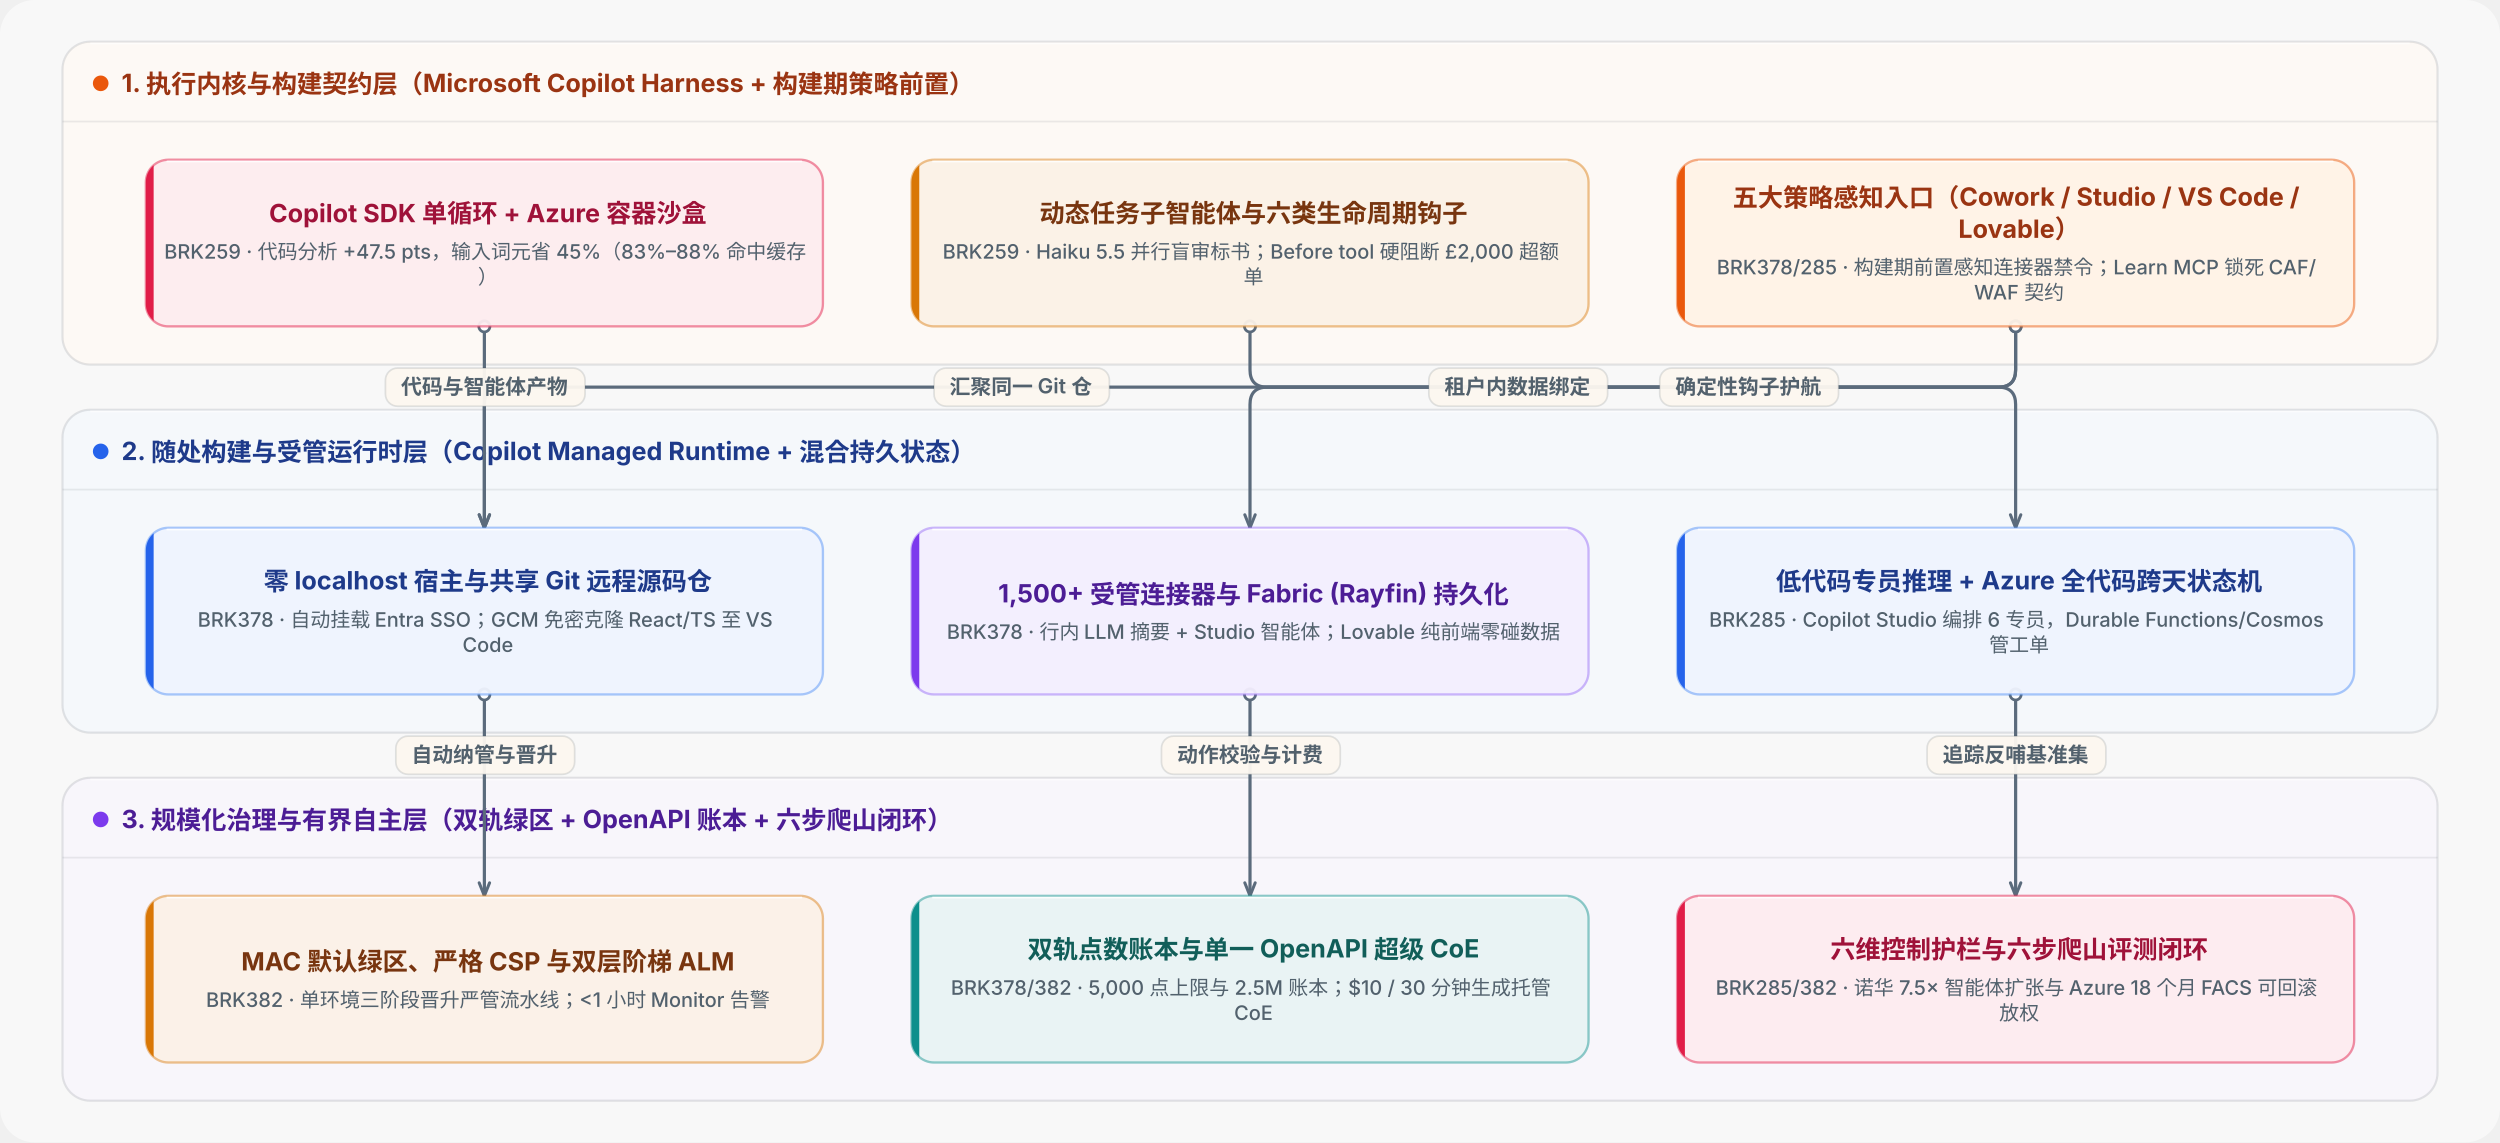
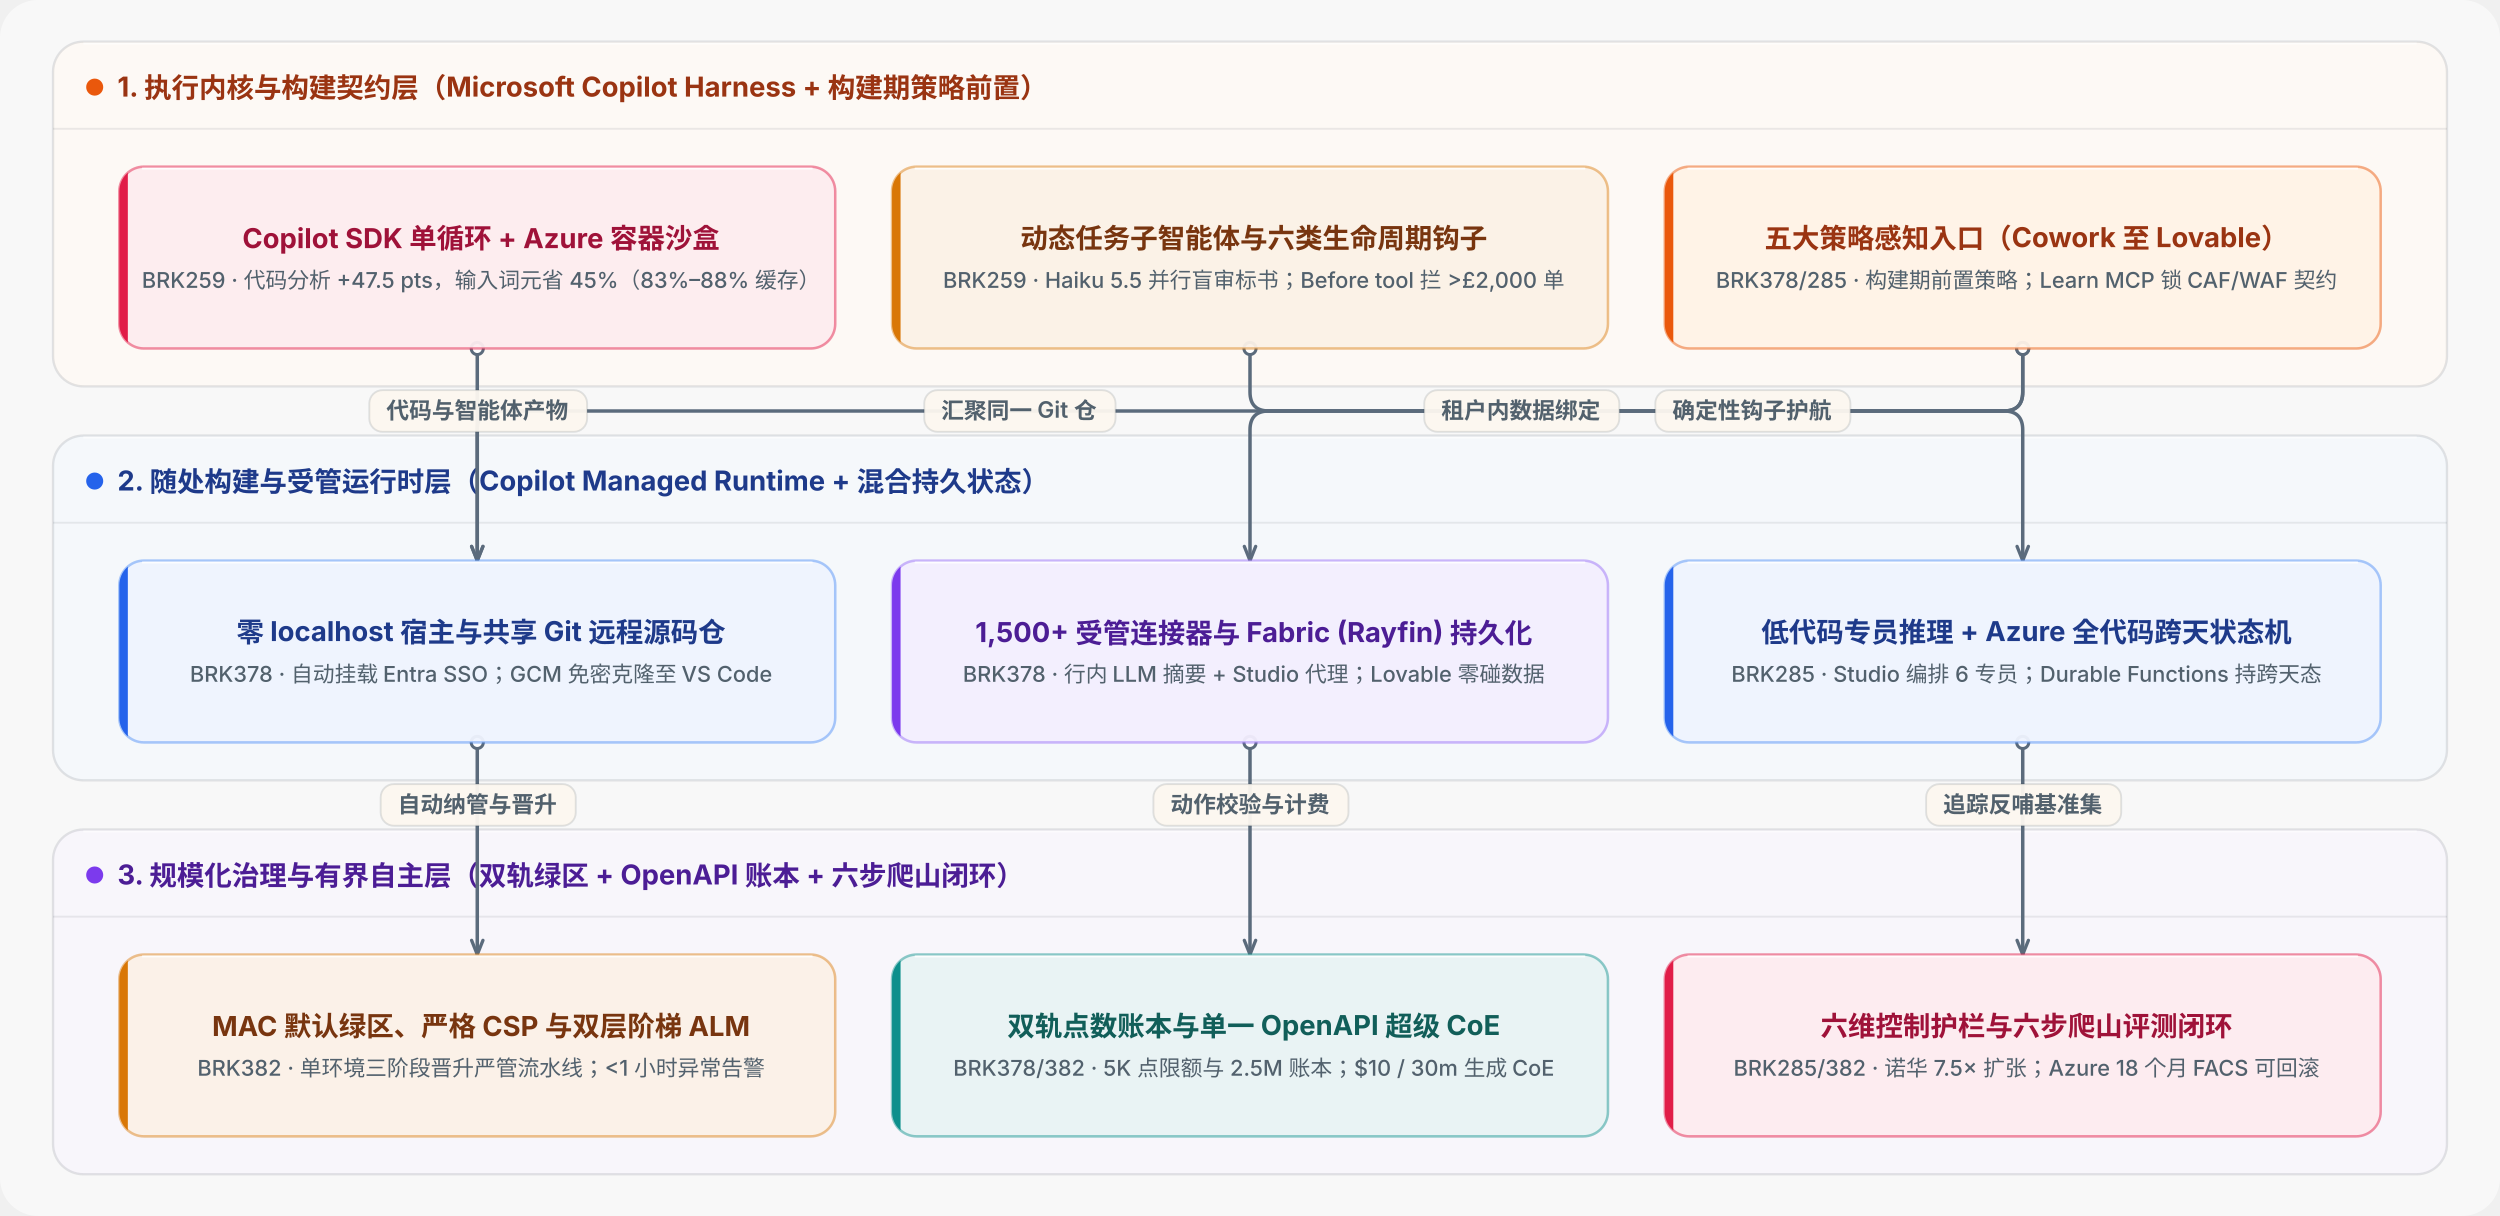
- <svg xmlns="http://www.w3.org/2000/svg" class="sr-figure-svg" viewBox="0 0 1440 658" role="img" aria-labelledby="build-to-prod-four-session-topology-zh-title build-to-prod-four-session-topology-zh-desc">
+ <svg xmlns="http://www.w3.org/2000/svg" class="sr-figure-svg" viewBox="0 0 1320 642" role="img" aria-labelledby="build-to-prod-four-session-topology-zh-title build-to-prod-four-session-topology-zh-desc">
  <style>:root{--fig-canvas-bg:#fcf8f2;--fig-group-bg-1:rgba(255,250,244,0.88);--fig-group-bg-2:rgba(244,248,252,0.88);--fig-group-bg-3:rgba(248,245,252,0.88);--fig-group-bg-4:rgba(243,250,248,0.88);--fig-group-border:rgba(23,36,48,0.12);--fig-group-divider:rgba(23,36,48,0.08);--fig-group-header-bg:rgba(23,36,48,0.03);--fig-node-bg:rgba(255,255,255,0.95);--fig-node-border:rgba(23,36,48,0.14);--fig-node-top-glow:rgba(255,255,255,0.9);--fig-text-strong:#172430;--fig-text-muted:#52616d;--fig-text-subtle:#64748b;--fig-edge-stroke:#5b6b7c;--fig-edge-muted:#8292a2;--fig-edge-label-bg:rgba(252,247,240,0.95);--fig-edge-label-border:rgba(23,36,48,0.12);--fig-port-fill:#ffffff;--fig-grid-line:rgba(23,36,48,0.09);--fig-axis-line:rgba(23,36,48,0.24);--fig-quadrant-tint:rgba(13,143,140,0.05);}@media (prefers-color-scheme: dark){:root{--fig-canvas-bg:#121820;--fig-group-bg-1:rgba(25,34,46,0.82);--fig-group-bg-2:rgba(21,30,42,0.82);--fig-group-bg-3:rgba(27,31,46,0.82);--fig-group-bg-4:rgba(20,34,39,0.82);--fig-group-border:rgba(255,255,255,0.11);--fig-group-divider:rgba(255,255,255,0.07);--fig-group-header-bg:rgba(255,255,255,0.03);--fig-node-bg:rgba(28,38,50,0.92);--fig-node-border:rgba(255,255,255,0.14);--fig-node-top-glow:rgba(255,255,255,0.18);--fig-text-strong:#f1f5f9;--fig-text-muted:#cbd5e1;--fig-text-subtle:#94a3b8;--fig-edge-stroke:#94a3b8;--fig-edge-muted:#64748b;--fig-edge-label-bg:rgba(15,21,29,0.94);--fig-edge-label-border:rgba(255,255,255,0.14);--fig-port-fill:#0f172a;--fig-grid-line:rgba(255,255,255,0.08);--fig-axis-line:rgba(255,255,255,0.24);--fig-quadrant-tint:rgba(45,212,191,0.07);--fig-role-accent-fill:rgba(255,122,0,0.15);--fig-role-accent-stroke:rgba(251,146,60,0.52);--fig-role-accent-bar:#fb923c;--fig-role-accent-text:#fed7aa;--fig-role-teal-fill:rgba(20,184,166,0.15);--fig-role-teal-stroke:rgba(45,212,191,0.5);--fig-role-teal-bar:#2dd4bf;--fig-role-teal-text:#99f6e4;--fig-role-blue-fill:rgba(59,130,246,0.15);--fig-role-blue-stroke:rgba(96,165,250,0.48);--fig-role-blue-bar:#60a5fa;--fig-role-blue-text:#bfdbfe;--fig-role-violet-fill:rgba(139,92,246,0.16);--fig-role-violet-stroke:rgba(167,139,250,0.48);--fig-role-violet-bar:#a78bfa;--fig-role-violet-text:#ddd6fe;--fig-role-amber-fill:rgba(245,158,11,0.15);--fig-role-amber-stroke:rgba(251,191,36,0.48);--fig-role-amber-bar:#fbbf24;--fig-role-amber-text:#fde68a;--fig-role-rose-fill:rgba(244,63,94,0.16);--fig-role-rose-stroke:rgba(251,113,133,0.54);--fig-role-rose-bar:#fb7185;--fig-role-rose-text:#fecdd3;--fig-role-slate-fill:rgba(148,163,184,0.12);--fig-role-slate-stroke:rgba(148,163,184,0.38);--fig-role-slate-bar:#94a3b8;--fig-role-slate-text:#e2e8f0;--fig-series-1:#fb923c;--fig-series-2:#2dd4bf;--fig-series-3:#60a5fa;--fig-series-4:#a78bfa;--fig-series-5:#fbbf24;--fig-series-6:#fb7185;}}</style>
  <defs>
    <marker id="build-to-prod-four-session-topology-zh-arrow" markerWidth="10" markerHeight="10" refX="8.5" refY="4" orient="auto" markerUnits="userSpaceOnUse">
      <path d="M1,1 L8.5,4 L1,7" fill="none" stroke="var(--fig-edge-stroke, #5b6b7c)" stroke-width="1.75" stroke-linecap="round" stroke-linejoin="round" />
    </marker>
  </defs>
  <rect width="100%" height="100%" rx="20" fill="var(--fig-canvas-bg, rgba(255, 255, 255, 0.56))" />
  <g data-group-id="build-harness-plane">
-     <rect x="36" y="24" width="1368" height="186" rx="16" fill="var(--fig-group-bg-1, rgba(255, 250, 244, 0.72))" stroke="var(--fig-group-border, rgba(23, 36, 48, 0.11))" stroke-width="1.25" />
-     <path d="M 52 25 H 1388" stroke="var(--fig-node-top-glow, rgba(255,255,255,0.6))" stroke-width="1" />
-     <line x1="36" y1="70" x2="1404" y2="70" stroke="var(--fig-group-divider, rgba(23,36,48,0.08))" stroke-width="1" />
-     <circle cx="58" cy="48" r="4.5" fill="var(--fig-role-accent-bar, #ea580c)" />
-     <text x="70" y="53" font-family="Space Grotesk, Noto Sans SC, -apple-system, BlinkMacSystemFont, sans-serif" font-size="14.5" font-weight="700" fill="var(--fig-role-accent-text, #9a3412)">1. 执行内核与构建契约层（Microsoft Copilot Harness + 构建期策略前置）</text>
+     <rect x="28" y="22" width="1264" height="182" rx="16" fill="var(--fig-group-bg-1, rgba(255, 250, 244, 0.72))" stroke="var(--fig-group-border, rgba(23, 36, 48, 0.11))" stroke-width="1.25" />
+     <path d="M 44 23 H 1276" stroke="var(--fig-node-top-glow, rgba(255,255,255,0.6))" stroke-width="1" />
+     <line x1="28" y1="68" x2="1292" y2="68" stroke="var(--fig-group-divider, rgba(23,36,48,0.08))" stroke-width="1" />
+     <circle cx="50" cy="46" r="4.5" fill="var(--fig-role-accent-bar, #ea580c)" />
+     <text x="62" y="51" font-family="Space Grotesk, Noto Sans SC, -apple-system, BlinkMacSystemFont, sans-serif" font-size="14.5" font-weight="700" fill="var(--fig-role-accent-text, #9a3412)">1. 执行内核与构建契约层（Microsoft Copilot Harness + 构建期策略前置）</text>
  </g>
  <g data-group-id="host-cmr-plane">
-     <rect x="36" y="236" width="1368" height="186" rx="16" fill="var(--fig-group-bg-2, rgba(244, 248, 252, 0.72))" stroke="var(--fig-group-border, rgba(23, 36, 48, 0.11))" stroke-width="1.25" />
-     <path d="M 52 237 H 1388" stroke="var(--fig-node-top-glow, rgba(255,255,255,0.6))" stroke-width="1" />
-     <line x1="36" y1="282" x2="1404" y2="282" stroke="var(--fig-group-divider, rgba(23,36,48,0.08))" stroke-width="1" />
-     <circle cx="58" cy="260" r="4.5" fill="var(--fig-role-blue-bar, #2563eb)" />
-     <text x="70" y="265" font-family="Space Grotesk, Noto Sans SC, -apple-system, BlinkMacSystemFont, sans-serif" font-size="14.5" font-weight="700" fill="var(--fig-role-blue-text, #1e3a8a)">2. 随处构建与受管运行时层（Copilot Managed Runtime + 混合持久状态）</text>
+     <rect x="28" y="230" width="1264" height="182" rx="16" fill="var(--fig-group-bg-2, rgba(244, 248, 252, 0.72))" stroke="var(--fig-group-border, rgba(23, 36, 48, 0.11))" stroke-width="1.25" />
+     <path d="M 44 231 H 1276" stroke="var(--fig-node-top-glow, rgba(255,255,255,0.6))" stroke-width="1" />
+     <line x1="28" y1="276" x2="1292" y2="276" stroke="var(--fig-group-divider, rgba(23,36,48,0.08))" stroke-width="1" />
+     <circle cx="50" cy="254" r="4.5" fill="var(--fig-role-blue-bar, #2563eb)" />
+     <text x="62" y="259" font-family="Space Grotesk, Noto Sans SC, -apple-system, BlinkMacSystemFont, sans-serif" font-size="14.5" font-weight="700" fill="var(--fig-role-blue-text, #1e3a8a)">2. 随处构建与受管运行时层（Copilot Managed Runtime + 混合持久状态）</text>
  </g>
  <g data-group-id="scale-govern-plane">
-     <rect x="36" y="448" width="1368" height="186" rx="16" fill="var(--fig-group-bg-3, rgba(248, 245, 252, 0.72))" stroke="var(--fig-group-border, rgba(23, 36, 48, 0.11))" stroke-width="1.25" />
-     <path d="M 52 449 H 1388" stroke="var(--fig-node-top-glow, rgba(255,255,255,0.6))" stroke-width="1" />
-     <line x1="36" y1="494" x2="1404" y2="494" stroke="var(--fig-group-divider, rgba(23,36,48,0.08))" stroke-width="1" />
-     <circle cx="58" cy="472" r="4.5" fill="var(--fig-role-violet-bar, #7c3aed)" />
-     <text x="70" y="477" font-family="Space Grotesk, Noto Sans SC, -apple-system, BlinkMacSystemFont, sans-serif" font-size="14.5" font-weight="700" fill="var(--fig-role-violet-text, #4c1d95)">3. 规模化治理与有界自主层（双轨绿区 + OpenAPI 账本 + 六步爬山闭环）</text>
+     <rect x="28" y="438" width="1264" height="182" rx="16" fill="var(--fig-group-bg-3, rgba(248, 245, 252, 0.72))" stroke="var(--fig-group-border, rgba(23, 36, 48, 0.11))" stroke-width="1.25" />
+     <path d="M 44 439 H 1276" stroke="var(--fig-node-top-glow, rgba(255,255,255,0.6))" stroke-width="1" />
+     <line x1="28" y1="484" x2="1292" y2="484" stroke="var(--fig-group-divider, rgba(23,36,48,0.08))" stroke-width="1" />
+     <circle cx="50" cy="462" r="4.5" fill="var(--fig-role-violet-bar, #7c3aed)" />
+     <text x="62" y="467" font-family="Space Grotesk, Noto Sans SC, -apple-system, BlinkMacSystemFont, sans-serif" font-size="14.5" font-weight="700" fill="var(--fig-role-violet-text, #4c1d95)">3. 规模化治理与有界自主层（双轨绿区 + OpenAPI 账本 + 六步爬山闭环）</text>
  </g>
  <g data-edge-id="edge-1">
-     <path d="M 279 188 L 279 304" fill="none" stroke="var(--fig-edge-stroke, #5b6b7c)" stroke-width="1.85" stroke-linecap="round" stroke-linejoin="round" marker-end="url(#build-to-prod-four-session-topology-zh-arrow)" />
-     <circle cx="279" cy="188" r="3.2" fill="var(--fig-port-fill, #ffffff)" stroke="var(--fig-edge-stroke, #5b6b7c)" stroke-width="1.6" />
+     <path d="M 252 184 L 252 296" fill="none" stroke="var(--fig-edge-stroke, #5b6b7c)" stroke-width="1.85" stroke-linecap="round" stroke-linejoin="round" marker-end="url(#build-to-prod-four-session-topology-zh-arrow)" />
+     <circle cx="252" cy="184" r="3.2" fill="var(--fig-port-fill, #ffffff)" stroke="var(--fig-edge-stroke, #5b6b7c)" stroke-width="1.6" />
  </g>
  <g data-edge-id="edge-2">
-     <path d="M 720 188 L 720 213 Q 720 223 730 223 L 1151 223 Q 1161 223 1161 233 L 1161 304" fill="none" stroke="var(--fig-edge-stroke, #5b6b7c)" stroke-width="1.85" stroke-linecap="round" stroke-linejoin="round" marker-end="url(#build-to-prod-four-session-topology-zh-arrow)" />
-     <circle cx="720" cy="188" r="3.2" fill="var(--fig-port-fill, #ffffff)" stroke="var(--fig-edge-stroke, #5b6b7c)" stroke-width="1.6" />
+     <path d="M 660 184 L 660 207 Q 660 217 670 217 L 1058 217 Q 1068 217 1068 227 L 1068 296" fill="none" stroke="var(--fig-edge-stroke, #5b6b7c)" stroke-width="1.85" stroke-linecap="round" stroke-linejoin="round" marker-end="url(#build-to-prod-four-session-topology-zh-arrow)" />
+     <circle cx="660" cy="184" r="3.2" fill="var(--fig-port-fill, #ffffff)" stroke="var(--fig-edge-stroke, #5b6b7c)" stroke-width="1.6" />
  </g>
  <g data-edge-id="edge-3">
-     <path d="M 1161 188 L 1161 213 Q 1161 223 1151 223 L 289 223 Q 279 223 279 233 L 279 304" fill="none" stroke="var(--fig-edge-stroke, #5b6b7c)" stroke-width="1.85" stroke-linecap="round" stroke-linejoin="round" marker-end="url(#build-to-prod-four-session-topology-zh-arrow)" />
-     <circle cx="1161" cy="188" r="3.2" fill="var(--fig-port-fill, #ffffff)" stroke="var(--fig-edge-stroke, #5b6b7c)" stroke-width="1.6" />
+     <path d="M 1068 184 L 1068 207 Q 1068 217 1058 217 L 262 217 Q 252 217 252 227 L 252 296" fill="none" stroke="var(--fig-edge-stroke, #5b6b7c)" stroke-width="1.85" stroke-linecap="round" stroke-linejoin="round" marker-end="url(#build-to-prod-four-session-topology-zh-arrow)" />
+     <circle cx="1068" cy="184" r="3.2" fill="var(--fig-port-fill, #ffffff)" stroke="var(--fig-edge-stroke, #5b6b7c)" stroke-width="1.6" />
  </g>
  <g data-edge-id="edge-4">
-     <path d="M 1161 188 L 1161 213 Q 1161 223 1151 223 L 730 223 Q 720 223 720 233 L 720 304" fill="none" stroke="var(--fig-edge-stroke, #5b6b7c)" stroke-width="1.85" stroke-linecap="round" stroke-linejoin="round" marker-end="url(#build-to-prod-four-session-topology-zh-arrow)" />
-     <circle cx="1161" cy="188" r="3.2" fill="var(--fig-port-fill, #ffffff)" stroke="var(--fig-edge-stroke, #5b6b7c)" stroke-width="1.6" />
+     <path d="M 1068 184 L 1068 207 Q 1068 217 1058 217 L 670 217 Q 660 217 660 227 L 660 296" fill="none" stroke="var(--fig-edge-stroke, #5b6b7c)" stroke-width="1.85" stroke-linecap="round" stroke-linejoin="round" marker-end="url(#build-to-prod-four-session-topology-zh-arrow)" />
+     <circle cx="1068" cy="184" r="3.2" fill="var(--fig-port-fill, #ffffff)" stroke="var(--fig-edge-stroke, #5b6b7c)" stroke-width="1.6" />
  </g>
  <g data-edge-id="edge-5">
-     <path d="M 279 400 L 279 516" fill="none" stroke="var(--fig-edge-stroke, #5b6b7c)" stroke-width="1.85" stroke-linecap="round" stroke-linejoin="round" marker-end="url(#build-to-prod-four-session-topology-zh-arrow)" />
-     <circle cx="279" cy="400" r="3.2" fill="var(--fig-port-fill, #ffffff)" stroke="var(--fig-edge-stroke, #5b6b7c)" stroke-width="1.6" />
+     <path d="M 252 392 L 252 504" fill="none" stroke="var(--fig-edge-stroke, #5b6b7c)" stroke-width="1.85" stroke-linecap="round" stroke-linejoin="round" marker-end="url(#build-to-prod-four-session-topology-zh-arrow)" />
+     <circle cx="252" cy="392" r="3.2" fill="var(--fig-port-fill, #ffffff)" stroke="var(--fig-edge-stroke, #5b6b7c)" stroke-width="1.6" />
  </g>
  <g data-edge-id="edge-6">
-     <path d="M 720 400 L 720 516" fill="none" stroke="var(--fig-edge-stroke, #5b6b7c)" stroke-width="1.85" stroke-linecap="round" stroke-linejoin="round" marker-end="url(#build-to-prod-four-session-topology-zh-arrow)" />
-     <circle cx="720" cy="400" r="3.2" fill="var(--fig-port-fill, #ffffff)" stroke="var(--fig-edge-stroke, #5b6b7c)" stroke-width="1.6" />
+     <path d="M 660 392 L 660 504" fill="none" stroke="var(--fig-edge-stroke, #5b6b7c)" stroke-width="1.85" stroke-linecap="round" stroke-linejoin="round" marker-end="url(#build-to-prod-four-session-topology-zh-arrow)" />
+     <circle cx="660" cy="392" r="3.2" fill="var(--fig-port-fill, #ffffff)" stroke="var(--fig-edge-stroke, #5b6b7c)" stroke-width="1.6" />
  </g>
  <g data-edge-id="edge-7">
-     <path d="M 1161 400 L 1161 516" fill="none" stroke="var(--fig-edge-stroke, #5b6b7c)" stroke-width="1.85" stroke-linecap="round" stroke-linejoin="round" marker-end="url(#build-to-prod-four-session-topology-zh-arrow)" />
-     <circle cx="1161" cy="400" r="3.2" fill="var(--fig-port-fill, #ffffff)" stroke="var(--fig-edge-stroke, #5b6b7c)" stroke-width="1.6" />
+     <path d="M 1068 392 L 1068 504" fill="none" stroke="var(--fig-edge-stroke, #5b6b7c)" stroke-width="1.85" stroke-linecap="round" stroke-linejoin="round" marker-end="url(#build-to-prod-four-session-topology-zh-arrow)" />
+     <circle cx="1068" cy="392" r="3.2" fill="var(--fig-port-fill, #ffffff)" stroke="var(--fig-edge-stroke, #5b6b7c)" stroke-width="1.6" />
  </g>
  <g data-node-id="copilot-sdk-sandbox">
    <defs>
      <clipPath id="build-to-prod-four-session-topology-zh-clip-copilot-sdk-sandbox">
-         <rect x="84" y="92" width="390" height="96" rx="13" />
-       </clipPath>
-     </defs>
-     <rect x="84" y="92" width="390" height="96" rx="13" fill="var(--fig-node-bg, rgba(255,255,255,0.94))" />
-     <rect x="84" y="92" width="390" height="96" rx="13" fill="var(--fig-role-rose-fill, rgba(225, 29, 72, 0.08))" stroke="var(--fig-role-rose-stroke, rgba(225, 29, 72, 0.48))" stroke-width="1.35" />
-     <rect x="84" y="92" width="4.5" height="96" fill="var(--fig-role-rose-bar, #e11d48)" clip-path="url(#build-to-prod-four-session-topology-zh-clip-copilot-sdk-sandbox)" />
-     <line x1="96" y1="93" x2="462" y2="93" stroke="var(--fig-node-top-glow, rgba(255,255,255,0.85))" stroke-width="1" />
-     <text x="281" font-family="Space Grotesk, Noto Sans SC, -apple-system, BlinkMacSystemFont, sans-serif" text-anchor="middle" font-size="14.5" font-weight="700" fill="var(--fig-role-rose-text, #9f1239)">
-       <tspan x="281" y="128">Copilot SDK 单循环 + Azure 容器沙盒</tspan>
-     </text>
-     <text x="281" font-family="Space Grotesk, Noto Sans SC, -apple-system, BlinkMacSystemFont, sans-serif" text-anchor="middle" font-size="11.5" font-weight="500" fill="var(--fig-text-muted, #52616d)">
-       <tspan x="281" y="149">BRK259 · 代码分析 +47.5 pts，输入词元省 45%（83%–88% 命中缓存</tspan>
-       <tspan x="281" y="163.5">）</tspan>
+         <rect x="63" y="88" width="378" height="96" rx="13" />
+       </clipPath>
+     </defs>
+     <rect x="63" y="88" width="378" height="96" rx="13" fill="var(--fig-node-bg, rgba(255,255,255,0.94))" />
+     <rect x="63" y="88" width="378" height="96" rx="13" fill="var(--fig-role-rose-fill, rgba(225, 29, 72, 0.08))" stroke="var(--fig-role-rose-stroke, rgba(225, 29, 72, 0.48))" stroke-width="1.35" />
+     <rect x="63" y="88" width="4.5" height="96" fill="var(--fig-role-rose-bar, #e11d48)" clip-path="url(#build-to-prod-four-session-topology-zh-clip-copilot-sdk-sandbox)" />
+     <line x1="75" y1="89" x2="429" y2="89" stroke="var(--fig-node-top-glow, rgba(255,255,255,0.85))" stroke-width="1" />
+     <text x="254" font-family="Space Grotesk, Noto Sans SC, -apple-system, BlinkMacSystemFont, sans-serif" text-anchor="middle" font-size="14.5" font-weight="700" fill="var(--fig-role-rose-text, #9f1239)">
+       <tspan x="254" y="131">Copilot SDK 单循环 + Azure 容器沙盒</tspan>
+     </text>
+     <text x="254" font-family="Space Grotesk, Noto Sans SC, -apple-system, BlinkMacSystemFont, sans-serif" text-anchor="middle" font-size="11.5" font-weight="500" fill="var(--fig-text-muted, #52616d)">
+       <tspan x="254" y="152">BRK259 · 代码分析 +47.5 pts，输入词元省 45%（83%–88% 缓存）</tspan>
    </text>
  </g>
  <g data-node-id="subagents-hooks">
    <defs>
      <clipPath id="build-to-prod-four-session-topology-zh-clip-subagents-hooks">
-         <rect x="525" y="92" width="390" height="96" rx="13" />
-       </clipPath>
-     </defs>
-     <rect x="525" y="92" width="390" height="96" rx="13" fill="var(--fig-node-bg, rgba(255,255,255,0.94))" />
-     <rect x="525" y="92" width="390" height="96" rx="13" fill="var(--fig-role-amber-fill, rgba(217, 119, 6, 0.09))" stroke="var(--fig-role-amber-stroke, rgba(217, 119, 6, 0.44))" stroke-width="1.35" />
-     <rect x="525" y="92" width="4.5" height="96" fill="var(--fig-role-amber-bar, #d97706)" clip-path="url(#build-to-prod-four-session-topology-zh-clip-subagents-hooks)" />
-     <line x1="537" y1="93" x2="903" y2="93" stroke="var(--fig-node-top-glow, rgba(255,255,255,0.85))" stroke-width="1" />
-     <text x="722" font-family="Space Grotesk, Noto Sans SC, -apple-system, BlinkMacSystemFont, sans-serif" text-anchor="middle" font-size="14.5" font-weight="700" fill="var(--fig-role-amber-text, #78350f)">
-       <tspan x="722" y="128">动态任务子智能体与六类生命周期钩子</tspan>
-     </text>
-     <text x="722" font-family="Space Grotesk, Noto Sans SC, -apple-system, BlinkMacSystemFont, sans-serif" text-anchor="middle" font-size="11.5" font-weight="500" fill="var(--fig-text-muted, #52616d)">
-       <tspan x="722" y="149">BRK259 · Haiku 5.5 并行盲审标书；Before tool 硬阻断 £2,000 超额</tspan>
-       <tspan x="722" y="163.5">单</tspan>
+         <rect x="471" y="88" width="378" height="96" rx="13" />
+       </clipPath>
+     </defs>
+     <rect x="471" y="88" width="378" height="96" rx="13" fill="var(--fig-node-bg, rgba(255,255,255,0.94))" />
+     <rect x="471" y="88" width="378" height="96" rx="13" fill="var(--fig-role-amber-fill, rgba(217, 119, 6, 0.09))" stroke="var(--fig-role-amber-stroke, rgba(217, 119, 6, 0.44))" stroke-width="1.35" />
+     <rect x="471" y="88" width="4.5" height="96" fill="var(--fig-role-amber-bar, #d97706)" clip-path="url(#build-to-prod-four-session-topology-zh-clip-subagents-hooks)" />
+     <line x1="483" y1="89" x2="837" y2="89" stroke="var(--fig-node-top-glow, rgba(255,255,255,0.85))" stroke-width="1" />
+     <text x="662" font-family="Space Grotesk, Noto Sans SC, -apple-system, BlinkMacSystemFont, sans-serif" text-anchor="middle" font-size="14.5" font-weight="700" fill="var(--fig-role-amber-text, #78350f)">
+       <tspan x="662" y="131">动态任务子智能体与六类生命周期钩子</tspan>
+     </text>
+     <text x="662" font-family="Space Grotesk, Noto Sans SC, -apple-system, BlinkMacSystemFont, sans-serif" text-anchor="middle" font-size="11.5" font-weight="500" fill="var(--fig-text-muted, #52616d)">
+       <tspan x="662" y="152">BRK259 · Haiku 5.5 并行盲审标书；Before tool 拦 &gt;£2,000 单</tspan>
    </text>
  </g>
  <g data-node-id="five-entry-surfaces">
    <defs>
      <clipPath id="build-to-prod-four-session-topology-zh-clip-five-entry-surfaces">
-         <rect x="966" y="92" width="390" height="96" rx="13" />
-       </clipPath>
-     </defs>
-     <rect x="966" y="92" width="390" height="96" rx="13" fill="var(--fig-node-bg, rgba(255,255,255,0.94))" />
-     <rect x="966" y="92" width="390" height="96" rx="13" fill="var(--fig-role-accent-fill, rgba(255, 122, 0, 0.09))" stroke="var(--fig-role-accent-stroke, rgba(234, 88, 12, 0.48))" stroke-width="1.35" />
-     <rect x="966" y="92" width="4.5" height="96" fill="var(--fig-role-accent-bar, #ea580c)" clip-path="url(#build-to-prod-four-session-topology-zh-clip-five-entry-surfaces)" />
-     <line x1="978" y1="93" x2="1344" y2="93" stroke="var(--fig-node-top-glow, rgba(255,255,255,0.85))" stroke-width="1" />
-     <text x="1163" font-family="Space Grotesk, Noto Sans SC, -apple-system, BlinkMacSystemFont, sans-serif" text-anchor="middle" font-size="14.5" font-weight="700" fill="var(--fig-role-accent-text, #9a3412)">
-       <tspan x="1163" y="119">五大策略感知入口（Cowork / Studio / VS Code /</tspan>
-       <tspan x="1163" y="137">Lovable）</tspan>
-     </text>
-     <text x="1163" font-family="Space Grotesk, Noto Sans SC, -apple-system, BlinkMacSystemFont, sans-serif" text-anchor="middle" font-size="11.5" font-weight="500" fill="var(--fig-text-muted, #52616d)">
-       <tspan x="1163" y="158">BRK378/285 · 构建期前置感知连接器禁令；Learn MCP 锁死 CAF/</tspan>
-       <tspan x="1163" y="172.5">WAF 契约</tspan>
+         <rect x="879" y="88" width="378" height="96" rx="13" />
+       </clipPath>
+     </defs>
+     <rect x="879" y="88" width="378" height="96" rx="13" fill="var(--fig-node-bg, rgba(255,255,255,0.94))" />
+     <rect x="879" y="88" width="378" height="96" rx="13" fill="var(--fig-role-accent-fill, rgba(255, 122, 0, 0.09))" stroke="var(--fig-role-accent-stroke, rgba(234, 88, 12, 0.48))" stroke-width="1.35" />
+     <rect x="879" y="88" width="4.5" height="96" fill="var(--fig-role-accent-bar, #ea580c)" clip-path="url(#build-to-prod-four-session-topology-zh-clip-five-entry-surfaces)" />
+     <line x1="891" y1="89" x2="1245" y2="89" stroke="var(--fig-node-top-glow, rgba(255,255,255,0.85))" stroke-width="1" />
+     <text x="1070" font-family="Space Grotesk, Noto Sans SC, -apple-system, BlinkMacSystemFont, sans-serif" text-anchor="middle" font-size="14.5" font-weight="700" fill="var(--fig-role-accent-text, #9a3412)">
+       <tspan x="1070" y="131">五大策略感知入口（Cowork 至 Lovable）</tspan>
+     </text>
+     <text x="1070" font-family="Space Grotesk, Noto Sans SC, -apple-system, BlinkMacSystemFont, sans-serif" text-anchor="middle" font-size="11.5" font-weight="500" fill="var(--fig-text-muted, #52616d)">
+       <tspan x="1070" y="152">BRK378/285 · 构建期前置策略；Learn MCP 锁 CAF/WAF 契约</tspan>
    </text>
  </g>
  <g data-node-id="shared-git-remote">
    <defs>
      <clipPath id="build-to-prod-four-session-topology-zh-clip-shared-git-remote">
-         <rect x="84" y="304" width="390" height="96" rx="13" />
-       </clipPath>
-     </defs>
-     <rect x="84" y="304" width="390" height="96" rx="13" fill="var(--fig-node-bg, rgba(255,255,255,0.94))" />
-     <rect x="84" y="304" width="390" height="96" rx="13" fill="var(--fig-role-blue-fill, rgba(37, 99, 235, 0.07))" stroke="var(--fig-role-blue-stroke, rgba(59, 130, 246, 0.42))" stroke-width="1.35" />
-     <rect x="84" y="304" width="4.5" height="96" fill="var(--fig-role-blue-bar, #2563eb)" clip-path="url(#build-to-prod-four-session-topology-zh-clip-shared-git-remote)" />
-     <line x1="96" y1="305" x2="462" y2="305" stroke="var(--fig-node-top-glow, rgba(255,255,255,0.85))" stroke-width="1" />
-     <text x="281" font-family="Space Grotesk, Noto Sans SC, -apple-system, BlinkMacSystemFont, sans-serif" text-anchor="middle" font-size="14.5" font-weight="700" fill="var(--fig-role-blue-text, #1e3a8a)">
-       <tspan x="281" y="340">零 localhost 宿主与共享 Git 远程源码仓</tspan>
-     </text>
-     <text x="281" font-family="Space Grotesk, Noto Sans SC, -apple-system, BlinkMacSystemFont, sans-serif" text-anchor="middle" font-size="11.5" font-weight="500" fill="var(--fig-text-muted, #52616d)">
-       <tspan x="281" y="361">BRK378 · 自动挂载 Entra SSO；GCM 免密克隆 React/TS 至 VS</tspan>
-       <tspan x="281" y="375.5">Code</tspan>
+         <rect x="63" y="296" width="378" height="96" rx="13" />
+       </clipPath>
+     </defs>
+     <rect x="63" y="296" width="378" height="96" rx="13" fill="var(--fig-node-bg, rgba(255,255,255,0.94))" />
+     <rect x="63" y="296" width="378" height="96" rx="13" fill="var(--fig-role-blue-fill, rgba(37, 99, 235, 0.07))" stroke="var(--fig-role-blue-stroke, rgba(59, 130, 246, 0.42))" stroke-width="1.35" />
+     <rect x="63" y="296" width="4.5" height="96" fill="var(--fig-role-blue-bar, #2563eb)" clip-path="url(#build-to-prod-four-session-topology-zh-clip-shared-git-remote)" />
+     <line x1="75" y1="297" x2="429" y2="297" stroke="var(--fig-node-top-glow, rgba(255,255,255,0.85))" stroke-width="1" />
+     <text x="254" font-family="Space Grotesk, Noto Sans SC, -apple-system, BlinkMacSystemFont, sans-serif" text-anchor="middle" font-size="14.5" font-weight="700" fill="var(--fig-role-blue-text, #1e3a8a)">
+       <tspan x="254" y="339">零 localhost 宿主与共享 Git 远程源码仓</tspan>
+     </text>
+     <text x="254" font-family="Space Grotesk, Noto Sans SC, -apple-system, BlinkMacSystemFont, sans-serif" text-anchor="middle" font-size="11.5" font-weight="500" fill="var(--fig-text-muted, #52616d)">
+       <tspan x="254" y="360">BRK378 · 自动挂载 Entra SSO；GCM 免密克隆至 VS Code</tspan>
    </text>
  </g>
  <g data-node-id="dual-ai-connectors">
    <defs>
      <clipPath id="build-to-prod-four-session-topology-zh-clip-dual-ai-connectors">
-         <rect x="525" y="304" width="390" height="96" rx="13" />
-       </clipPath>
-     </defs>
-     <rect x="525" y="304" width="390" height="96" rx="13" fill="var(--fig-node-bg, rgba(255,255,255,0.94))" />
-     <rect x="525" y="304" width="390" height="96" rx="13" fill="var(--fig-role-violet-fill, rgba(124, 58, 237, 0.08))" stroke="var(--fig-role-violet-stroke, rgba(139, 92, 246, 0.42))" stroke-width="1.35" />
-     <rect x="525" y="304" width="4.5" height="96" fill="var(--fig-role-violet-bar, #7c3aed)" clip-path="url(#build-to-prod-four-session-topology-zh-clip-dual-ai-connectors)" />
-     <line x1="537" y1="305" x2="903" y2="305" stroke="var(--fig-node-top-glow, rgba(255,255,255,0.85))" stroke-width="1" />
-     <text x="722" font-family="Space Grotesk, Noto Sans SC, -apple-system, BlinkMacSystemFont, sans-serif" text-anchor="middle" font-size="14.5" font-weight="700" fill="var(--fig-role-violet-text, #4c1d95)">
-       <tspan x="722" y="347">1,500+ 受管连接器与 Fabric (Rayfin) 持久化</tspan>
-     </text>
-     <text x="722" font-family="Space Grotesk, Noto Sans SC, -apple-system, BlinkMacSystemFont, sans-serif" text-anchor="middle" font-size="11.5" font-weight="500" fill="var(--fig-text-muted, #52616d)">
-       <tspan x="722" y="368">BRK378 · 行内 LLM 摘要 + Studio 智能体；Lovable 纯前端零碰数据</tspan>
+         <rect x="471" y="296" width="378" height="96" rx="13" />
+       </clipPath>
+     </defs>
+     <rect x="471" y="296" width="378" height="96" rx="13" fill="var(--fig-node-bg, rgba(255,255,255,0.94))" />
+     <rect x="471" y="296" width="378" height="96" rx="13" fill="var(--fig-role-violet-fill, rgba(124, 58, 237, 0.08))" stroke="var(--fig-role-violet-stroke, rgba(139, 92, 246, 0.42))" stroke-width="1.35" />
+     <rect x="471" y="296" width="4.5" height="96" fill="var(--fig-role-violet-bar, #7c3aed)" clip-path="url(#build-to-prod-four-session-topology-zh-clip-dual-ai-connectors)" />
+     <line x1="483" y1="297" x2="837" y2="297" stroke="var(--fig-node-top-glow, rgba(255,255,255,0.85))" stroke-width="1" />
+     <text x="662" font-family="Space Grotesk, Noto Sans SC, -apple-system, BlinkMacSystemFont, sans-serif" text-anchor="middle" font-size="14.5" font-weight="700" fill="var(--fig-role-violet-text, #4c1d95)">
+       <tspan x="662" y="339">1,500+ 受管连接器与 Fabric (Rayfin) 持久化</tspan>
+     </text>
+     <text x="662" font-family="Space Grotesk, Noto Sans SC, -apple-system, BlinkMacSystemFont, sans-serif" text-anchor="middle" font-size="11.5" font-weight="500" fill="var(--fig-text-muted, #52616d)">
+       <tspan x="662" y="360">BRK378 · 行内 LLM 摘要 + Studio 代理；Lovable 零碰数据</tspan>
    </text>
  </g>
  <g data-node-id="hybrid-durable-state">
    <defs>
      <clipPath id="build-to-prod-four-session-topology-zh-clip-hybrid-durable-state">
-         <rect x="966" y="304" width="390" height="96" rx="13" />
-       </clipPath>
-     </defs>
-     <rect x="966" y="304" width="390" height="96" rx="13" fill="var(--fig-node-bg, rgba(255,255,255,0.94))" />
-     <rect x="966" y="304" width="390" height="96" rx="13" fill="var(--fig-role-blue-fill, rgba(37, 99, 235, 0.07))" stroke="var(--fig-role-blue-stroke, rgba(59, 130, 246, 0.42))" stroke-width="1.35" />
-     <rect x="966" y="304" width="4.5" height="96" fill="var(--fig-role-blue-bar, #2563eb)" clip-path="url(#build-to-prod-four-session-topology-zh-clip-hybrid-durable-state)" />
-     <line x1="978" y1="305" x2="1344" y2="305" stroke="var(--fig-node-top-glow, rgba(255,255,255,0.85))" stroke-width="1" />
-     <text x="1163" font-family="Space Grotesk, Noto Sans SC, -apple-system, BlinkMacSystemFont, sans-serif" text-anchor="middle" font-size="14.5" font-weight="700" fill="var(--fig-role-blue-text, #1e3a8a)">
-       <tspan x="1163" y="340">低代码专员推理 + Azure 全代码跨天状态机</tspan>
-     </text>
-     <text x="1163" font-family="Space Grotesk, Noto Sans SC, -apple-system, BlinkMacSystemFont, sans-serif" text-anchor="middle" font-size="11.5" font-weight="500" fill="var(--fig-text-muted, #52616d)">
-       <tspan x="1163" y="361">BRK285 · Copilot Studio 编排 6 专员，Durable Functions/Cosmos</tspan>
-       <tspan x="1163" y="375.5">管工单</tspan>
+         <rect x="879" y="296" width="378" height="96" rx="13" />
+       </clipPath>
+     </defs>
+     <rect x="879" y="296" width="378" height="96" rx="13" fill="var(--fig-node-bg, rgba(255,255,255,0.94))" />
+     <rect x="879" y="296" width="378" height="96" rx="13" fill="var(--fig-role-blue-fill, rgba(37, 99, 235, 0.07))" stroke="var(--fig-role-blue-stroke, rgba(59, 130, 246, 0.42))" stroke-width="1.35" />
+     <rect x="879" y="296" width="4.5" height="96" fill="var(--fig-role-blue-bar, #2563eb)" clip-path="url(#build-to-prod-four-session-topology-zh-clip-hybrid-durable-state)" />
+     <line x1="891" y1="297" x2="1245" y2="297" stroke="var(--fig-node-top-glow, rgba(255,255,255,0.85))" stroke-width="1" />
+     <text x="1070" font-family="Space Grotesk, Noto Sans SC, -apple-system, BlinkMacSystemFont, sans-serif" text-anchor="middle" font-size="14.5" font-weight="700" fill="var(--fig-role-blue-text, #1e3a8a)">
+       <tspan x="1070" y="339">低代码专员推理 + Azure 全代码跨天状态机</tspan>
+     </text>
+     <text x="1070" font-family="Space Grotesk, Noto Sans SC, -apple-system, BlinkMacSystemFont, sans-serif" text-anchor="middle" font-size="11.5" font-weight="500" fill="var(--fig-text-muted, #52616d)">
+       <tspan x="1070" y="360">BRK285 · Studio 编排 6 专员；Durable Functions 持跨天态</tspan>
    </text>
  </g>
  <g data-node-id="dual-green-zones-alm">
    <defs>
      <clipPath id="build-to-prod-four-session-topology-zh-clip-dual-green-zones-alm">
-         <rect x="84" y="516" width="390" height="96" rx="13" />
-       </clipPath>
-     </defs>
-     <rect x="84" y="516" width="390" height="96" rx="13" fill="var(--fig-node-bg, rgba(255,255,255,0.94))" />
-     <rect x="84" y="516" width="390" height="96" rx="13" fill="var(--fig-role-amber-fill, rgba(217, 119, 6, 0.09))" stroke="var(--fig-role-amber-stroke, rgba(217, 119, 6, 0.44))" stroke-width="1.35" />
-     <rect x="84" y="516" width="4.5" height="96" fill="var(--fig-role-amber-bar, #d97706)" clip-path="url(#build-to-prod-four-session-topology-zh-clip-dual-green-zones-alm)" />
-     <line x1="96" y1="517" x2="462" y2="517" stroke="var(--fig-node-top-glow, rgba(255,255,255,0.85))" stroke-width="1" />
-     <text x="281" font-family="Space Grotesk, Noto Sans SC, -apple-system, BlinkMacSystemFont, sans-serif" text-anchor="middle" font-size="14.5" font-weight="700" fill="var(--fig-role-amber-text, #78350f)">
-       <tspan x="281" y="559">MAC 默认绿区、严格 CSP 与双层阶梯 ALM</tspan>
-     </text>
-     <text x="281" font-family="Space Grotesk, Noto Sans SC, -apple-system, BlinkMacSystemFont, sans-serif" text-anchor="middle" font-size="11.5" font-weight="500" fill="var(--fig-text-muted, #52616d)">
-       <tspan x="281" y="580">BRK382 · 单环境三阶段晋升严管流水线；&lt;1 小时 Monitor 告警</tspan>
+         <rect x="63" y="504" width="378" height="96" rx="13" />
+       </clipPath>
+     </defs>
+     <rect x="63" y="504" width="378" height="96" rx="13" fill="var(--fig-node-bg, rgba(255,255,255,0.94))" />
+     <rect x="63" y="504" width="378" height="96" rx="13" fill="var(--fig-role-amber-fill, rgba(217, 119, 6, 0.09))" stroke="var(--fig-role-amber-stroke, rgba(217, 119, 6, 0.44))" stroke-width="1.35" />
+     <rect x="63" y="504" width="4.5" height="96" fill="var(--fig-role-amber-bar, #d97706)" clip-path="url(#build-to-prod-four-session-topology-zh-clip-dual-green-zones-alm)" />
+     <line x1="75" y1="505" x2="429" y2="505" stroke="var(--fig-node-top-glow, rgba(255,255,255,0.85))" stroke-width="1" />
+     <text x="254" font-family="Space Grotesk, Noto Sans SC, -apple-system, BlinkMacSystemFont, sans-serif" text-anchor="middle" font-size="14.5" font-weight="700" fill="var(--fig-role-amber-text, #78350f)">
+       <tspan x="254" y="547">MAC 默认绿区、严格 CSP 与双层阶梯 ALM</tspan>
+     </text>
+     <text x="254" font-family="Space Grotesk, Noto Sans SC, -apple-system, BlinkMacSystemFont, sans-serif" text-anchor="middle" font-size="11.5" font-weight="500" fill="var(--fig-text-muted, #52616d)">
+       <tspan x="254" y="568">BRK382 · 单环境三阶段晋升严管流水线；&lt;1 小时异常告警</tspan>
    </text>
  </g>
  <g data-node-id="finops-openapi-coe">
    <defs>
      <clipPath id="build-to-prod-four-session-topology-zh-clip-finops-openapi-coe">
-         <rect x="525" y="516" width="390" height="96" rx="13" />
-       </clipPath>
-     </defs>
-     <rect x="525" y="516" width="390" height="96" rx="13" fill="var(--fig-node-bg, rgba(255,255,255,0.94))" />
-     <rect x="525" y="516" width="390" height="96" rx="13" fill="var(--fig-role-teal-fill, rgba(13, 143, 140, 0.09))" stroke="var(--fig-role-teal-stroke, rgba(13, 143, 140, 0.46))" stroke-width="1.35" />
-     <rect x="525" y="516" width="4.5" height="96" fill="var(--fig-role-teal-bar, #0d8f8c)" clip-path="url(#build-to-prod-four-session-topology-zh-clip-finops-openapi-coe)" />
-     <line x1="537" y1="517" x2="903" y2="517" stroke="var(--fig-node-top-glow, rgba(255,255,255,0.85))" stroke-width="1" />
-     <text x="722" font-family="Space Grotesk, Noto Sans SC, -apple-system, BlinkMacSystemFont, sans-serif" text-anchor="middle" font-size="14.5" font-weight="700" fill="var(--fig-role-teal-text, #115e59)">
-       <tspan x="722" y="552">双轨点数账本与单一 OpenAPI 超级 CoE</tspan>
-     </text>
-     <text x="722" font-family="Space Grotesk, Noto Sans SC, -apple-system, BlinkMacSystemFont, sans-serif" text-anchor="middle" font-size="11.5" font-weight="500" fill="var(--fig-text-muted, #52616d)">
-       <tspan x="722" y="573">BRK378/382 · 5,000 点上限与 2.5M 账本；$10 / 30 分钟生成托管</tspan>
-       <tspan x="722" y="587.5">CoE</tspan>
+         <rect x="471" y="504" width="378" height="96" rx="13" />
+       </clipPath>
+     </defs>
+     <rect x="471" y="504" width="378" height="96" rx="13" fill="var(--fig-node-bg, rgba(255,255,255,0.94))" />
+     <rect x="471" y="504" width="378" height="96" rx="13" fill="var(--fig-role-teal-fill, rgba(13, 143, 140, 0.09))" stroke="var(--fig-role-teal-stroke, rgba(13, 143, 140, 0.46))" stroke-width="1.35" />
+     <rect x="471" y="504" width="4.5" height="96" fill="var(--fig-role-teal-bar, #0d8f8c)" clip-path="url(#build-to-prod-four-session-topology-zh-clip-finops-openapi-coe)" />
+     <line x1="483" y1="505" x2="837" y2="505" stroke="var(--fig-node-top-glow, rgba(255,255,255,0.85))" stroke-width="1" />
+     <text x="662" font-family="Space Grotesk, Noto Sans SC, -apple-system, BlinkMacSystemFont, sans-serif" text-anchor="middle" font-size="14.5" font-weight="700" fill="var(--fig-role-teal-text, #115e59)">
+       <tspan x="662" y="547">双轨点数账本与单一 OpenAPI 超级 CoE</tspan>
+     </text>
+     <text x="662" font-family="Space Grotesk, Noto Sans SC, -apple-system, BlinkMacSystemFont, sans-serif" text-anchor="middle" font-size="11.5" font-weight="500" fill="var(--fig-text-muted, #52616d)">
+       <tspan x="662" y="568">BRK378/382 · 5K 点限额与 2.5M 账本；$10 / 30m 生成 CoE</tspan>
    </text>
  </g>
  <g data-node-id="earned-autonomy-loop">
    <defs>
      <clipPath id="build-to-prod-four-session-topology-zh-clip-earned-autonomy-loop">
-         <rect x="966" y="516" width="390" height="96" rx="13" />
-       </clipPath>
-     </defs>
-     <rect x="966" y="516" width="390" height="96" rx="13" fill="var(--fig-node-bg, rgba(255,255,255,0.94))" />
-     <rect x="966" y="516" width="390" height="96" rx="13" fill="var(--fig-role-rose-fill, rgba(225, 29, 72, 0.08))" stroke="var(--fig-role-rose-stroke, rgba(225, 29, 72, 0.48))" stroke-width="1.35" />
-     <rect x="966" y="516" width="4.5" height="96" fill="var(--fig-role-rose-bar, #e11d48)" clip-path="url(#build-to-prod-four-session-topology-zh-clip-earned-autonomy-loop)" />
-     <line x1="978" y1="517" x2="1344" y2="517" stroke="var(--fig-node-top-glow, rgba(255,255,255,0.85))" stroke-width="1" />
-     <text x="1163" font-family="Space Grotesk, Noto Sans SC, -apple-system, BlinkMacSystemFont, sans-serif" text-anchor="middle" font-size="14.5" font-weight="700" fill="var(--fig-role-rose-text, #9f1239)">
-       <tspan x="1163" y="552">六维控制护栏与六步爬山评测闭环</tspan>
-     </text>
-     <text x="1163" font-family="Space Grotesk, Noto Sans SC, -apple-system, BlinkMacSystemFont, sans-serif" text-anchor="middle" font-size="11.5" font-weight="500" fill="var(--fig-text-muted, #52616d)">
-       <tspan x="1163" y="573">BRK285/382 · 诺华 7.5× 智能体扩张与 Azure 18 个月 FACS 可回滚</tspan>
-       <tspan x="1163" y="587.5">放权</tspan>
+         <rect x="879" y="504" width="378" height="96" rx="13" />
+       </clipPath>
+     </defs>
+     <rect x="879" y="504" width="378" height="96" rx="13" fill="var(--fig-node-bg, rgba(255,255,255,0.94))" />
+     <rect x="879" y="504" width="378" height="96" rx="13" fill="var(--fig-role-rose-fill, rgba(225, 29, 72, 0.08))" stroke="var(--fig-role-rose-stroke, rgba(225, 29, 72, 0.48))" stroke-width="1.35" />
+     <rect x="879" y="504" width="4.5" height="96" fill="var(--fig-role-rose-bar, #e11d48)" clip-path="url(#build-to-prod-four-session-topology-zh-clip-earned-autonomy-loop)" />
+     <line x1="891" y1="505" x2="1245" y2="505" stroke="var(--fig-node-top-glow, rgba(255,255,255,0.85))" stroke-width="1" />
+     <text x="1070" font-family="Space Grotesk, Noto Sans SC, -apple-system, BlinkMacSystemFont, sans-serif" text-anchor="middle" font-size="14.5" font-weight="700" fill="var(--fig-role-rose-text, #9f1239)">
+       <tspan x="1070" y="547">六维控制护栏与六步爬山评测闭环</tspan>
+     </text>
+     <text x="1070" font-family="Space Grotesk, Noto Sans SC, -apple-system, BlinkMacSystemFont, sans-serif" text-anchor="middle" font-size="11.5" font-weight="500" fill="var(--fig-text-muted, #52616d)">
+       <tspan x="1070" y="568">BRK285/382 · 诺华 7.5× 扩张；Azure 18 个月 FACS 可回滚</tspan>
    </text>
  </g>
  <g class="sr-edge-labels">
    <g>
-       <rect x="222" y="212" width="115" height="22" rx="7" fill="var(--fig-edge-label-bg, rgba(252, 247, 240, 0.95))" stroke="var(--fig-edge-label-border, rgba(23, 36, 48, 0.12))" stroke-width="1" />
-       <text x="279" y="227" text-anchor="middle" font-family="Space Grotesk, Noto Sans SC, -apple-system, BlinkMacSystemFont, sans-serif" font-size="12" font-weight="600" fill="var(--fig-text-muted, #52616d)">代码与智能体产物</text>
-     </g>
-     <g>
-       <rect x="956" y="212" width="103" height="22" rx="7" fill="var(--fig-edge-label-bg, rgba(252, 247, 240, 0.95))" stroke="var(--fig-edge-label-border, rgba(23, 36, 48, 0.12))" stroke-width="1" />
-       <text x="1007" y="227" text-anchor="middle" font-family="Space Grotesk, Noto Sans SC, -apple-system, BlinkMacSystemFont, sans-serif" font-size="12" font-weight="600" fill="var(--fig-text-muted, #52616d)">确定性钩子护航</text>
-     </g>
-     <g>
-       <rect x="538" y="212" width="101" height="22" rx="7" fill="var(--fig-edge-label-bg, rgba(252, 247, 240, 0.95))" stroke="var(--fig-edge-label-border, rgba(23, 36, 48, 0.12))" stroke-width="1" />
-       <text x="588" y="227" text-anchor="middle" font-family="Space Grotesk, Noto Sans SC, -apple-system, BlinkMacSystemFont, sans-serif" font-size="12" font-weight="600" fill="var(--fig-text-muted, #52616d)">汇聚同一 Git 仓</text>
-     </g>
-     <g>
-       <rect x="823" y="212" width="103" height="22" rx="7" fill="var(--fig-edge-label-bg, rgba(252, 247, 240, 0.95))" stroke="var(--fig-edge-label-border, rgba(23, 36, 48, 0.12))" stroke-width="1" />
-       <text x="874" y="227" text-anchor="middle" font-family="Space Grotesk, Noto Sans SC, -apple-system, BlinkMacSystemFont, sans-serif" font-size="12" font-weight="600" fill="var(--fig-text-muted, #52616d)">租户内数据绑定</text>
-     </g>
-     <g>
-       <rect x="228" y="424" width="103" height="22" rx="7" fill="var(--fig-edge-label-bg, rgba(252, 247, 240, 0.95))" stroke="var(--fig-edge-label-border, rgba(23, 36, 48, 0.12))" stroke-width="1" />
-       <text x="279" y="439" text-anchor="middle" font-family="Space Grotesk, Noto Sans SC, -apple-system, BlinkMacSystemFont, sans-serif" font-size="12" font-weight="600" fill="var(--fig-text-muted, #52616d)">自动纳管与晋升</text>
-     </g>
-     <g>
-       <rect x="669" y="424" width="103" height="22" rx="7" fill="var(--fig-edge-label-bg, rgba(252, 247, 240, 0.95))" stroke="var(--fig-edge-label-border, rgba(23, 36, 48, 0.12))" stroke-width="1" />
-       <text x="720" y="439" text-anchor="middle" font-family="Space Grotesk, Noto Sans SC, -apple-system, BlinkMacSystemFont, sans-serif" font-size="12" font-weight="600" fill="var(--fig-text-muted, #52616d)">动作校验与计费</text>
-     </g>
-     <g>
-       <rect x="1110" y="424" width="103" height="22" rx="7" fill="var(--fig-edge-label-bg, rgba(252, 247, 240, 0.95))" stroke="var(--fig-edge-label-border, rgba(23, 36, 48, 0.12))" stroke-width="1" />
-       <text x="1161" y="439" text-anchor="middle" font-family="Space Grotesk, Noto Sans SC, -apple-system, BlinkMacSystemFont, sans-serif" font-size="12" font-weight="600" fill="var(--fig-text-muted, #52616d)">追踪反哺基准集</text>
+       <rect x="195" y="206" width="115" height="22" rx="7" fill="var(--fig-edge-label-bg, rgba(252, 247, 240, 0.95))" stroke="var(--fig-edge-label-border, rgba(23, 36, 48, 0.12))" stroke-width="1" />
+       <text x="252" y="221" text-anchor="middle" font-family="Space Grotesk, Noto Sans SC, -apple-system, BlinkMacSystemFont, sans-serif" font-size="12" font-weight="600" fill="var(--fig-text-muted, #52616d)">代码与智能体产物</text>
+     </g>
+     <g>
+       <rect x="874" y="206" width="103" height="22" rx="7" fill="var(--fig-edge-label-bg, rgba(252, 247, 240, 0.95))" stroke="var(--fig-edge-label-border, rgba(23, 36, 48, 0.12))" stroke-width="1" />
+       <text x="925" y="221" text-anchor="middle" font-family="Space Grotesk, Noto Sans SC, -apple-system, BlinkMacSystemFont, sans-serif" font-size="12" font-weight="600" fill="var(--fig-text-muted, #52616d)">确定性钩子护航</text>
+     </g>
+     <g>
+       <rect x="488" y="206" width="101" height="22" rx="7" fill="var(--fig-edge-label-bg, rgba(252, 247, 240, 0.95))" stroke="var(--fig-edge-label-border, rgba(23, 36, 48, 0.12))" stroke-width="1" />
+       <text x="538" y="221" text-anchor="middle" font-family="Space Grotesk, Noto Sans SC, -apple-system, BlinkMacSystemFont, sans-serif" font-size="12" font-weight="600" fill="var(--fig-text-muted, #52616d)">汇聚同一 Git 仓</text>
+     </g>
+     <g>
+       <rect x="752" y="206" width="103" height="22" rx="7" fill="var(--fig-edge-label-bg, rgba(252, 247, 240, 0.95))" stroke="var(--fig-edge-label-border, rgba(23, 36, 48, 0.12))" stroke-width="1" />
+       <text x="803" y="221" text-anchor="middle" font-family="Space Grotesk, Noto Sans SC, -apple-system, BlinkMacSystemFont, sans-serif" font-size="12" font-weight="600" fill="var(--fig-text-muted, #52616d)">租户内数据绑定</text>
+     </g>
+     <g>
+       <rect x="201" y="414" width="103" height="22" rx="7" fill="var(--fig-edge-label-bg, rgba(252, 247, 240, 0.95))" stroke="var(--fig-edge-label-border, rgba(23, 36, 48, 0.12))" stroke-width="1" />
+       <text x="252" y="429" text-anchor="middle" font-family="Space Grotesk, Noto Sans SC, -apple-system, BlinkMacSystemFont, sans-serif" font-size="12" font-weight="600" fill="var(--fig-text-muted, #52616d)">自动纳管与晋升</text>
+     </g>
+     <g>
+       <rect x="609" y="414" width="103" height="22" rx="7" fill="var(--fig-edge-label-bg, rgba(252, 247, 240, 0.95))" stroke="var(--fig-edge-label-border, rgba(23, 36, 48, 0.12))" stroke-width="1" />
+       <text x="660" y="429" text-anchor="middle" font-family="Space Grotesk, Noto Sans SC, -apple-system, BlinkMacSystemFont, sans-serif" font-size="12" font-weight="600" fill="var(--fig-text-muted, #52616d)">动作校验与计费</text>
+     </g>
+     <g>
+       <rect x="1017" y="414" width="103" height="22" rx="7" fill="var(--fig-edge-label-bg, rgba(252, 247, 240, 0.95))" stroke="var(--fig-edge-label-border, rgba(23, 36, 48, 0.12))" stroke-width="1" />
+       <text x="1068" y="429" text-anchor="middle" font-family="Space Grotesk, Noto Sans SC, -apple-system, BlinkMacSystemFont, sans-serif" font-size="12" font-weight="600" fill="var(--fig-text-muted, #52616d)">追踪反哺基准集</text>
    </g>
  </g>
</svg>
